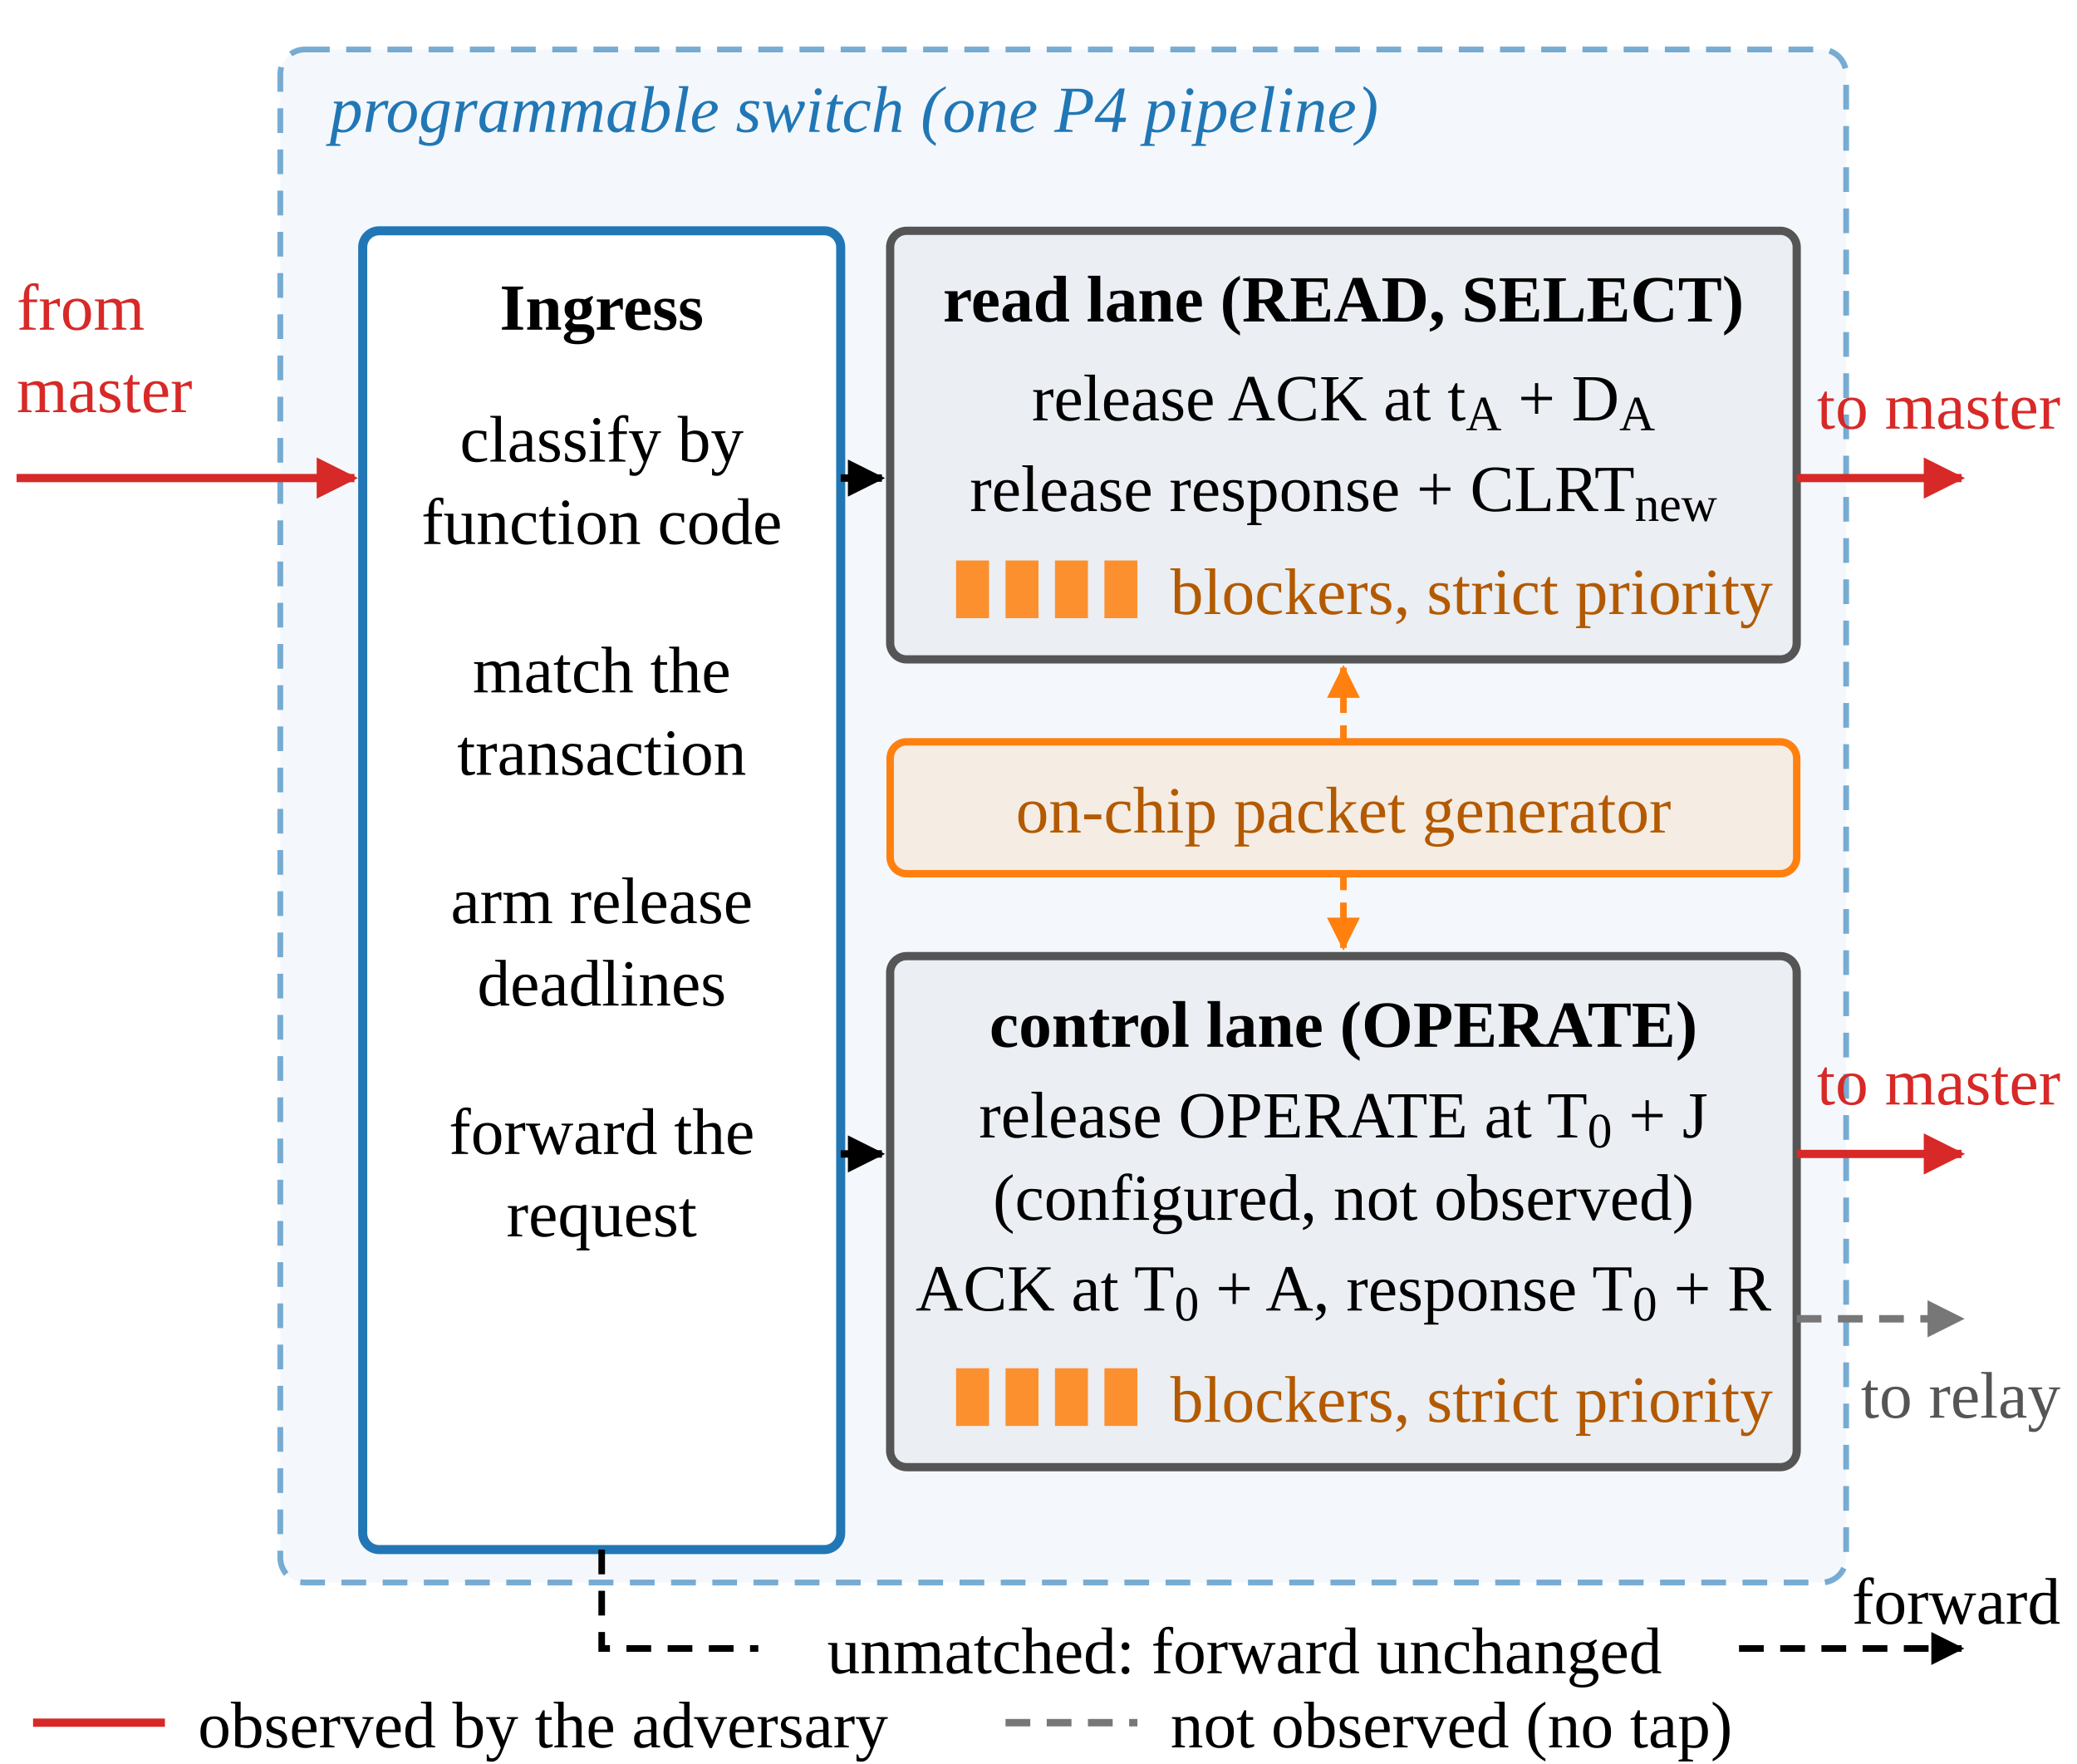
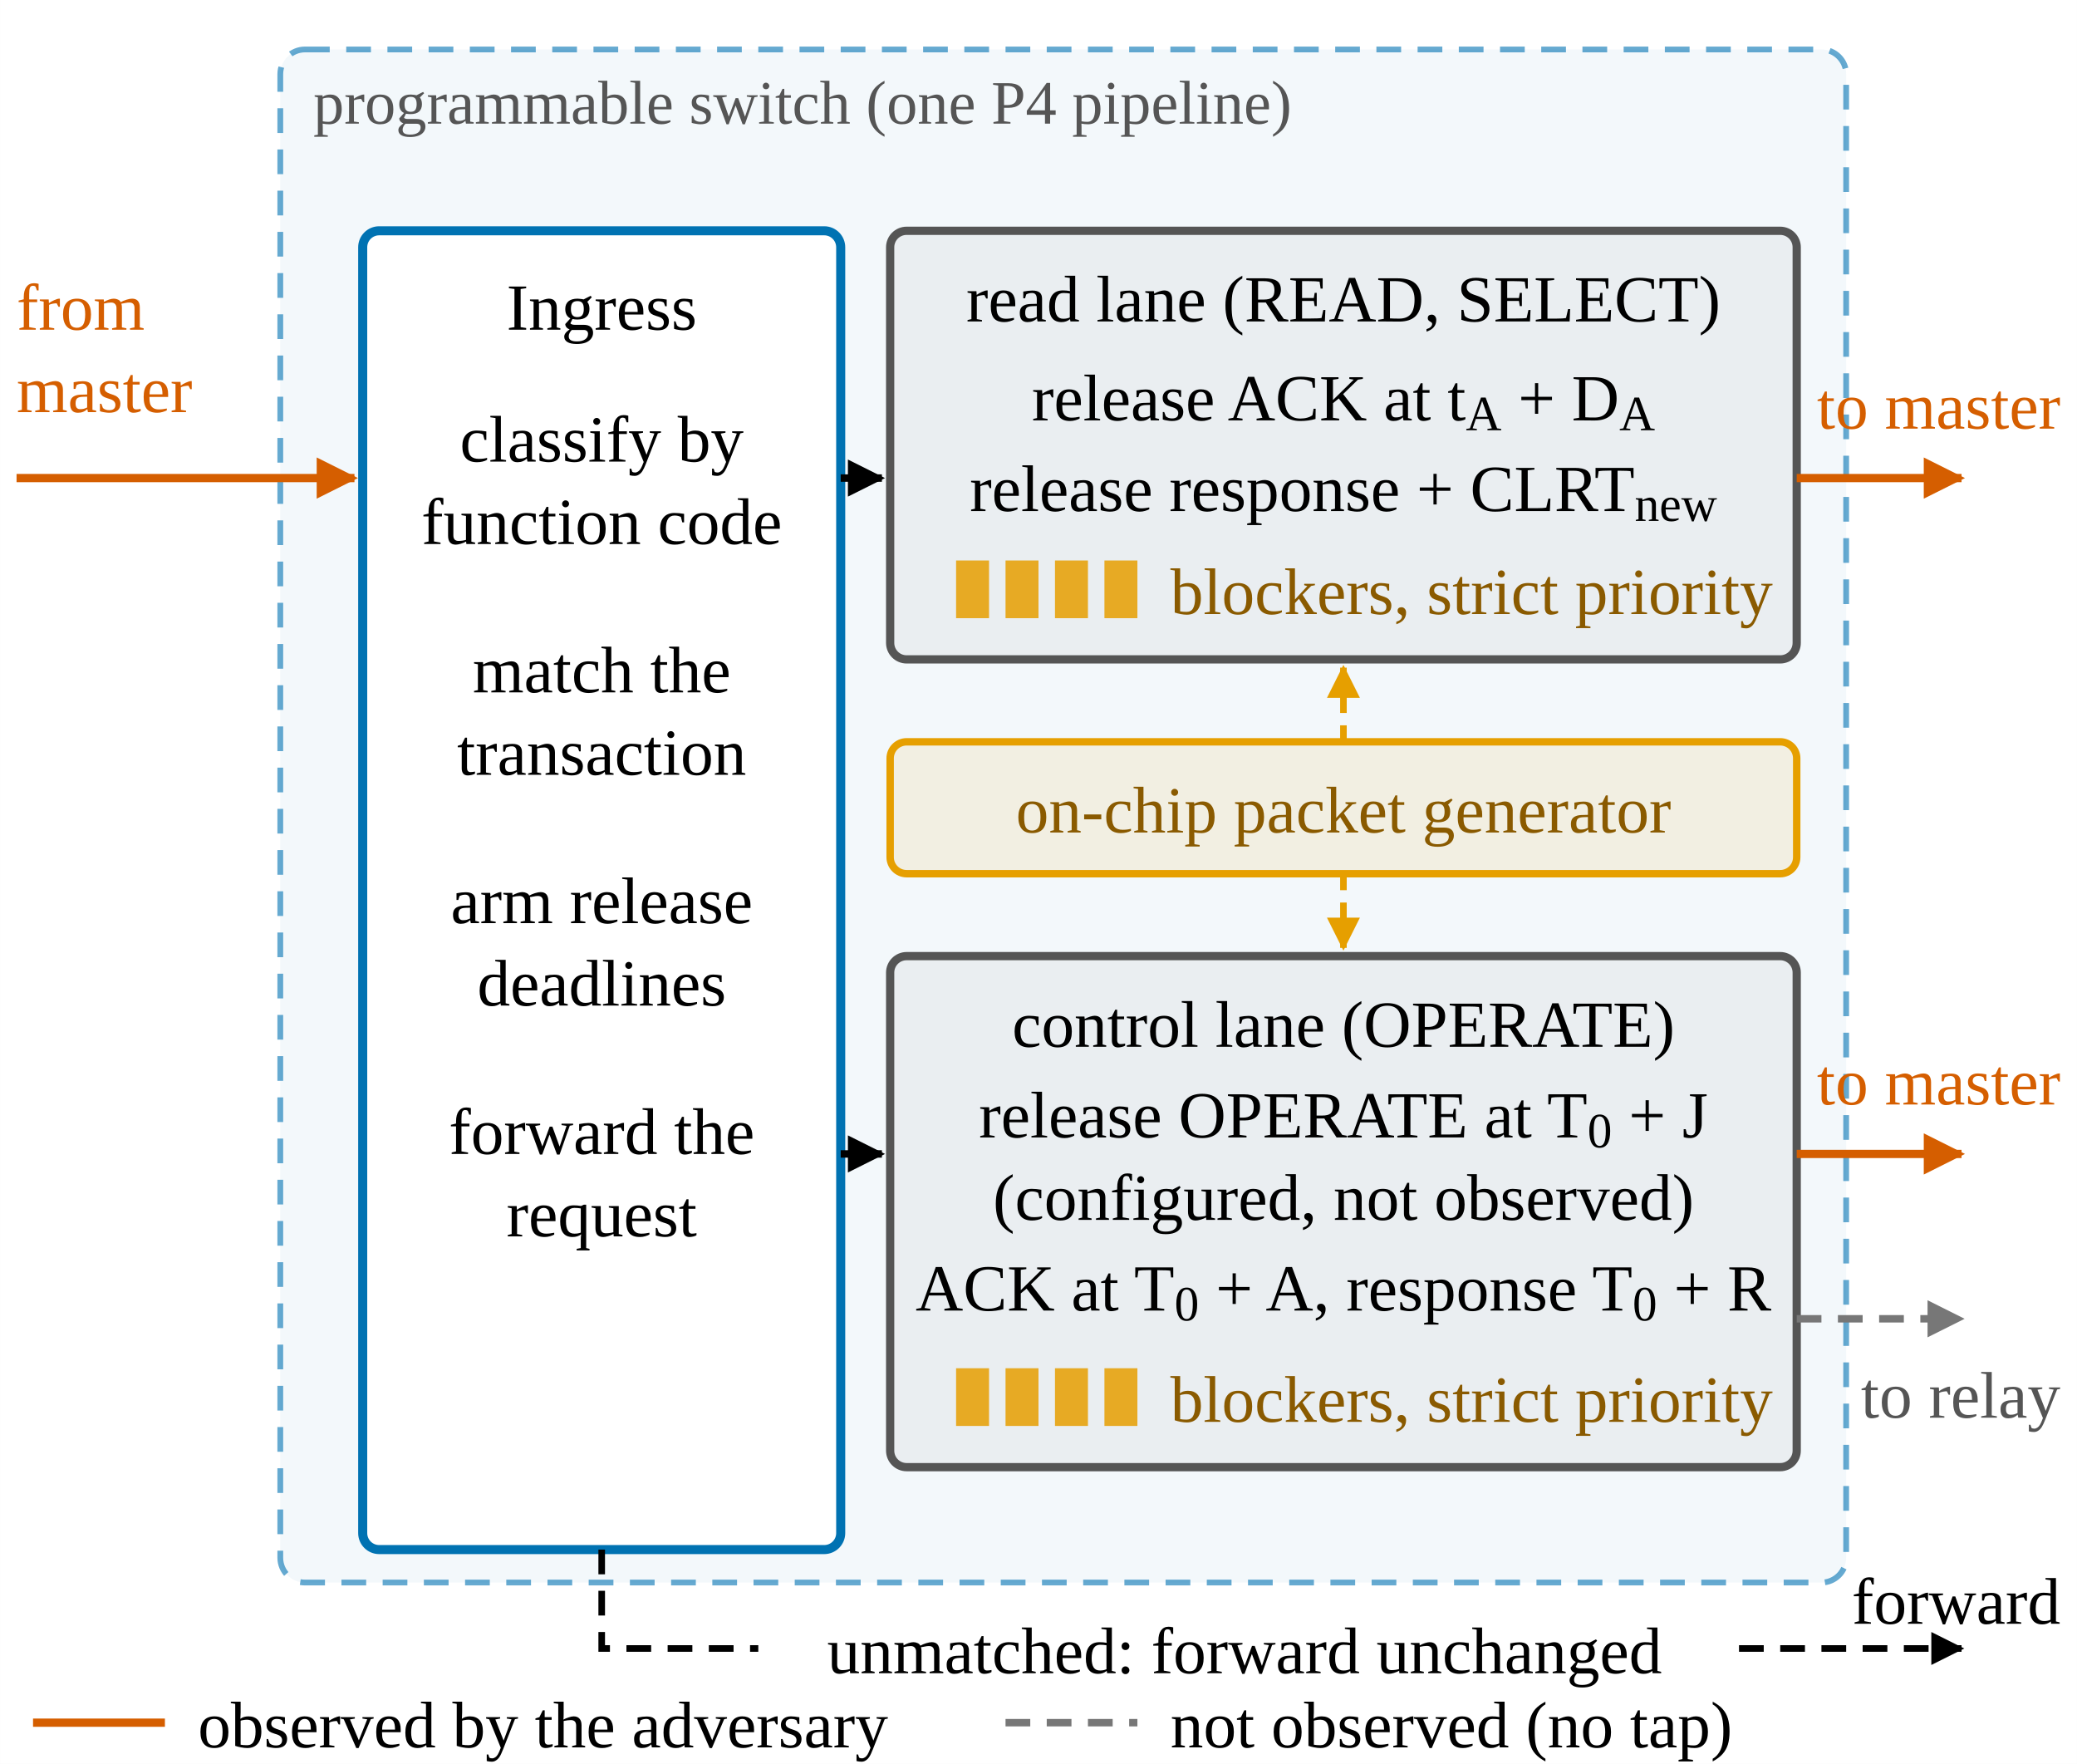
<svg xmlns="http://www.w3.org/2000/svg" viewBox="0 0 252 214" width="3.5in" height="2.972in" role="img" aria-labelledby="des-title des-desc">
  <defs>
    <marker id="dK" viewBox="0 0 6 6" refX="5.5" refY="3" markerWidth="5" markerHeight="5" orient="auto">
      <path d="M0,0 L6,3 L0,6 z" fill="#000000" />
    </marker>
    <marker id="dR" viewBox="0 0 6 6" refX="5.5" refY="3" markerWidth="5" markerHeight="5" orient="auto">
-       <path d="M0,0 L6,3 L0,6 z" fill="#D72927" />
+       <path d="M0,0 L6,3 L0,6 z" fill="#D55E00" />
    </marker>
    <marker id="dK2" viewBox="0 0 6 6" refX="5.5" refY="3" markerWidth="5" markerHeight="5" orient="auto">
      <path d="M0,0 L6,3 L0,6 z" fill="#777777" />
    </marker>
    <marker id="dO" viewBox="0 0 6 6" refX="5.5" refY="3" markerWidth="5" markerHeight="5" orient="auto">
-       <path d="M0,0 L6,3 L0,6 z" fill="#FF800E" />
+       <path d="M0,0 L6,3 L0,6 z" fill="#E69F00" />
    </marker>
  </defs>
  <rect width="252" height="214" fill="#ffffff" />
  <g font-family="Times New Roman, Times, serif" font-size="8" fill="#000000">
-     <rect x="34" y="6" width="190" height="186" rx="3" fill="#2177B5" fill-opacity="0.05" stroke="#2177B5" stroke-opacity="0.6" stroke-width="0.7" stroke-dasharray="3,2" />
-     <text x="40" y="16" font-style="italic" fill="#2177B5">programmable switch (one P4 pipeline)</text>
-     <text x="2" y="40" fill="#D72927">from</text>
-     <text x="2" y="50" fill="#D72927">master</text>
-     <line x1="2" y1="58" x2="43" y2="58" stroke="#D72927" stroke-width="1.0" marker-end="url(#dR)" />
-     <rect x="44" y="28" width="58" height="160" rx="2" fill="#ffffff" stroke="#2177B5" stroke-width="1.1" />
-     <text x="73" y="40" text-anchor="middle" font-weight="bold">Ingress</text>
+     <rect x="34" y="6" width="190" height="186" rx="3" fill="#0072B2" fill-opacity="0.05" stroke="#0072B2" stroke-opacity="0.6" stroke-width="0.7" stroke-dasharray="3,2" />
+     <text x="38" y="15" font-size="7.5" fill="#555555">programmable switch (one P4 pipeline)</text>
+     <text x="2" y="40" fill="#D55E00">from</text>
+     <text x="2" y="50" fill="#D55E00">master</text>
+     <line x1="2" y1="58" x2="43" y2="58" stroke="#D55E00" stroke-width="1.0" marker-end="url(#dR)" />
+     <rect x="44" y="28" width="58" height="160" rx="2" fill="#ffffff" stroke="#0072B2" stroke-width="1.1" />
+     <text x="73" y="40" text-anchor="middle">Ingress</text>
    <text x="73" y="56" text-anchor="middle">classify by</text>
    <text x="73" y="66" text-anchor="middle">function code</text>
    <text x="73" y="84" text-anchor="middle">match the</text>
    <text x="73" y="94" text-anchor="middle">transaction</text>
    <text x="73" y="112" text-anchor="middle">arm release</text>
    <text x="73" y="122" text-anchor="middle">deadlines</text>
    <text x="73" y="140" text-anchor="middle">forward the</text>
    <text x="73" y="150" text-anchor="middle">request</text>
    <line x1="102" y1="58" x2="107" y2="58" stroke="#000000" stroke-width="0.9" marker-end="url(#dK)" />
    <line x1="102" y1="140" x2="107" y2="140" stroke="#000000" stroke-width="0.9" marker-end="url(#dK)" />
    <rect x="108" y="28" width="110" height="52" rx="2" fill="#555555" fill-opacity="0.06" stroke="#555555" stroke-width="1.0" />
-     <text x="163" y="39" text-anchor="middle" font-weight="bold">read lane (READ, SELECT)</text>
+     <text x="163" y="39" text-anchor="middle">read lane (READ, SELECT)</text>
    <text x="163" y="51" text-anchor="middle">release ACK at t<tspan font-size="6" baseline-shift="sub">A</tspan> + D<tspan font-size="6" baseline-shift="sub">A</tspan>
    </text>
    <text x="163" y="62" text-anchor="middle">release response + CLRT<tspan font-size="6" baseline-shift="sub">new</tspan>
    </text>
-     <g fill="#FF800E" fill-opacity="0.85">
+     <g fill="#E69F00" fill-opacity="0.85">
      <rect x="116" y="68" width="4" height="7" />
      <rect x="122" y="68" width="4" height="7" />
      <rect x="128" y="68" width="4" height="7" />
      <rect x="134" y="68" width="4" height="7" />
    </g>
-     <text x="142" y="74.5" fill="#B35A00">blockers, strict priority</text>
-     <rect x="108" y="90" width="110" height="16" rx="2" fill="#FF800E" fill-opacity="0.10" stroke="#FF800E" stroke-width="0.9" />
-     <text x="163" y="101" text-anchor="middle" fill="#B35A00">on-chip packet generator</text>
-     <line x1="163" y1="90" x2="163" y2="81" stroke="#FF800E" stroke-width="0.8" stroke-dasharray="2,1.5" marker-end="url(#dO)" />
-     <line x1="163" y1="106" x2="163" y2="115" stroke="#FF800E" stroke-width="0.8" stroke-dasharray="2,1.5" marker-end="url(#dO)" />
+     <text x="142" y="74.5" fill="#8A5A00">blockers, strict priority</text>
+     <rect x="108" y="90" width="110" height="16" rx="2" fill="#E69F00" fill-opacity="0.10" stroke="#E69F00" stroke-width="0.9" />
+     <text x="163" y="101" text-anchor="middle" fill="#8A5A00">on-chip packet generator</text>
+     <line x1="163" y1="90" x2="163" y2="81" stroke="#E69F00" stroke-width="0.8" stroke-dasharray="2,1.5" marker-end="url(#dO)" />
+     <line x1="163" y1="106" x2="163" y2="115" stroke="#E69F00" stroke-width="0.8" stroke-dasharray="2,1.5" marker-end="url(#dO)" />
    <rect x="108" y="116" width="110" height="62" rx="2" fill="#555555" fill-opacity="0.06" stroke="#555555" stroke-width="1.0" />
-     <text x="163" y="127" text-anchor="middle" font-weight="bold">control lane (OPERATE)</text>
+     <text x="163" y="127" text-anchor="middle">control lane (OPERATE)</text>
    <text x="163" y="138" text-anchor="middle">release OPERATE at T<tspan font-size="6" baseline-shift="sub">0</tspan> + J</text>
    <text x="163" y="148" text-anchor="middle">(configured, not observed)</text>
    <text x="163" y="159" text-anchor="middle">ACK at T<tspan font-size="6" baseline-shift="sub">0</tspan> + A, response T<tspan font-size="6" baseline-shift="sub">0</tspan> + R</text>
-     <g fill="#FF800E" fill-opacity="0.85">
+     <g fill="#E69F00" fill-opacity="0.85">
      <rect x="116" y="166" width="4" height="7" />
      <rect x="122" y="166" width="4" height="7" />
      <rect x="128" y="166" width="4" height="7" />
      <rect x="134" y="166" width="4" height="7" />
    </g>
-     <text x="142" y="172.5" fill="#B35A00">blockers, strict priority</text>
-     <line x1="218" y1="58" x2="238" y2="58" stroke="#D72927" stroke-width="1.0" marker-end="url(#dR)" />
-     <text x="250" y="52" text-anchor="end" fill="#D72927">to master</text>
-     <line x1="218" y1="140" x2="238" y2="140" stroke="#D72927" stroke-width="1.0" marker-end="url(#dR)" />
-     <text x="250" y="134" text-anchor="end" fill="#D72927">to master</text>
+     <text x="142" y="172.5" fill="#8A5A00">blockers, strict priority</text>
+     <line x1="218" y1="58" x2="238" y2="58" stroke="#D55E00" stroke-width="1.0" marker-end="url(#dR)" />
+     <text x="250" y="52" text-anchor="end" fill="#D55E00">to master</text>
+     <line x1="218" y1="140" x2="238" y2="140" stroke="#D55E00" stroke-width="1.0" marker-end="url(#dR)" />
+     <text x="250" y="134" text-anchor="end" fill="#D55E00">to master</text>
    <line x1="218" y1="160" x2="238" y2="160" stroke="#777777" stroke-width="0.9" stroke-dasharray="3,2" marker-end="url(#dK2)" />
    <text x="250" y="172" text-anchor="end" fill="#555555">to relay</text>
    <path d="M 73 188 L 73 200 L 238 200" fill="none" stroke="#000000" stroke-width="0.8" stroke-dasharray="3,2" marker-end="url(#dK)" />
    <rect x="92" y="194" width="118" height="12" fill="#ffffff" />
    <text x="151" y="203" text-anchor="middle">unmatched: forward unchanged</text>
    <text x="250" y="197" text-anchor="end">forward</text>
-     <line x1="4" y1="209" x2="20" y2="209" stroke="#D72927" stroke-width="1.0" />
+     <line x1="4" y1="209" x2="20" y2="209" stroke="#D55E00" stroke-width="1.0" />
    <text x="24" y="212">observed by the adversary</text>
    <line x1="122" y1="209" x2="138" y2="209" stroke="#777777" stroke-width="0.9" stroke-dasharray="3,2" />
    <text x="142" y="212">not observed (no tap)</text>
  </g>
</svg>
